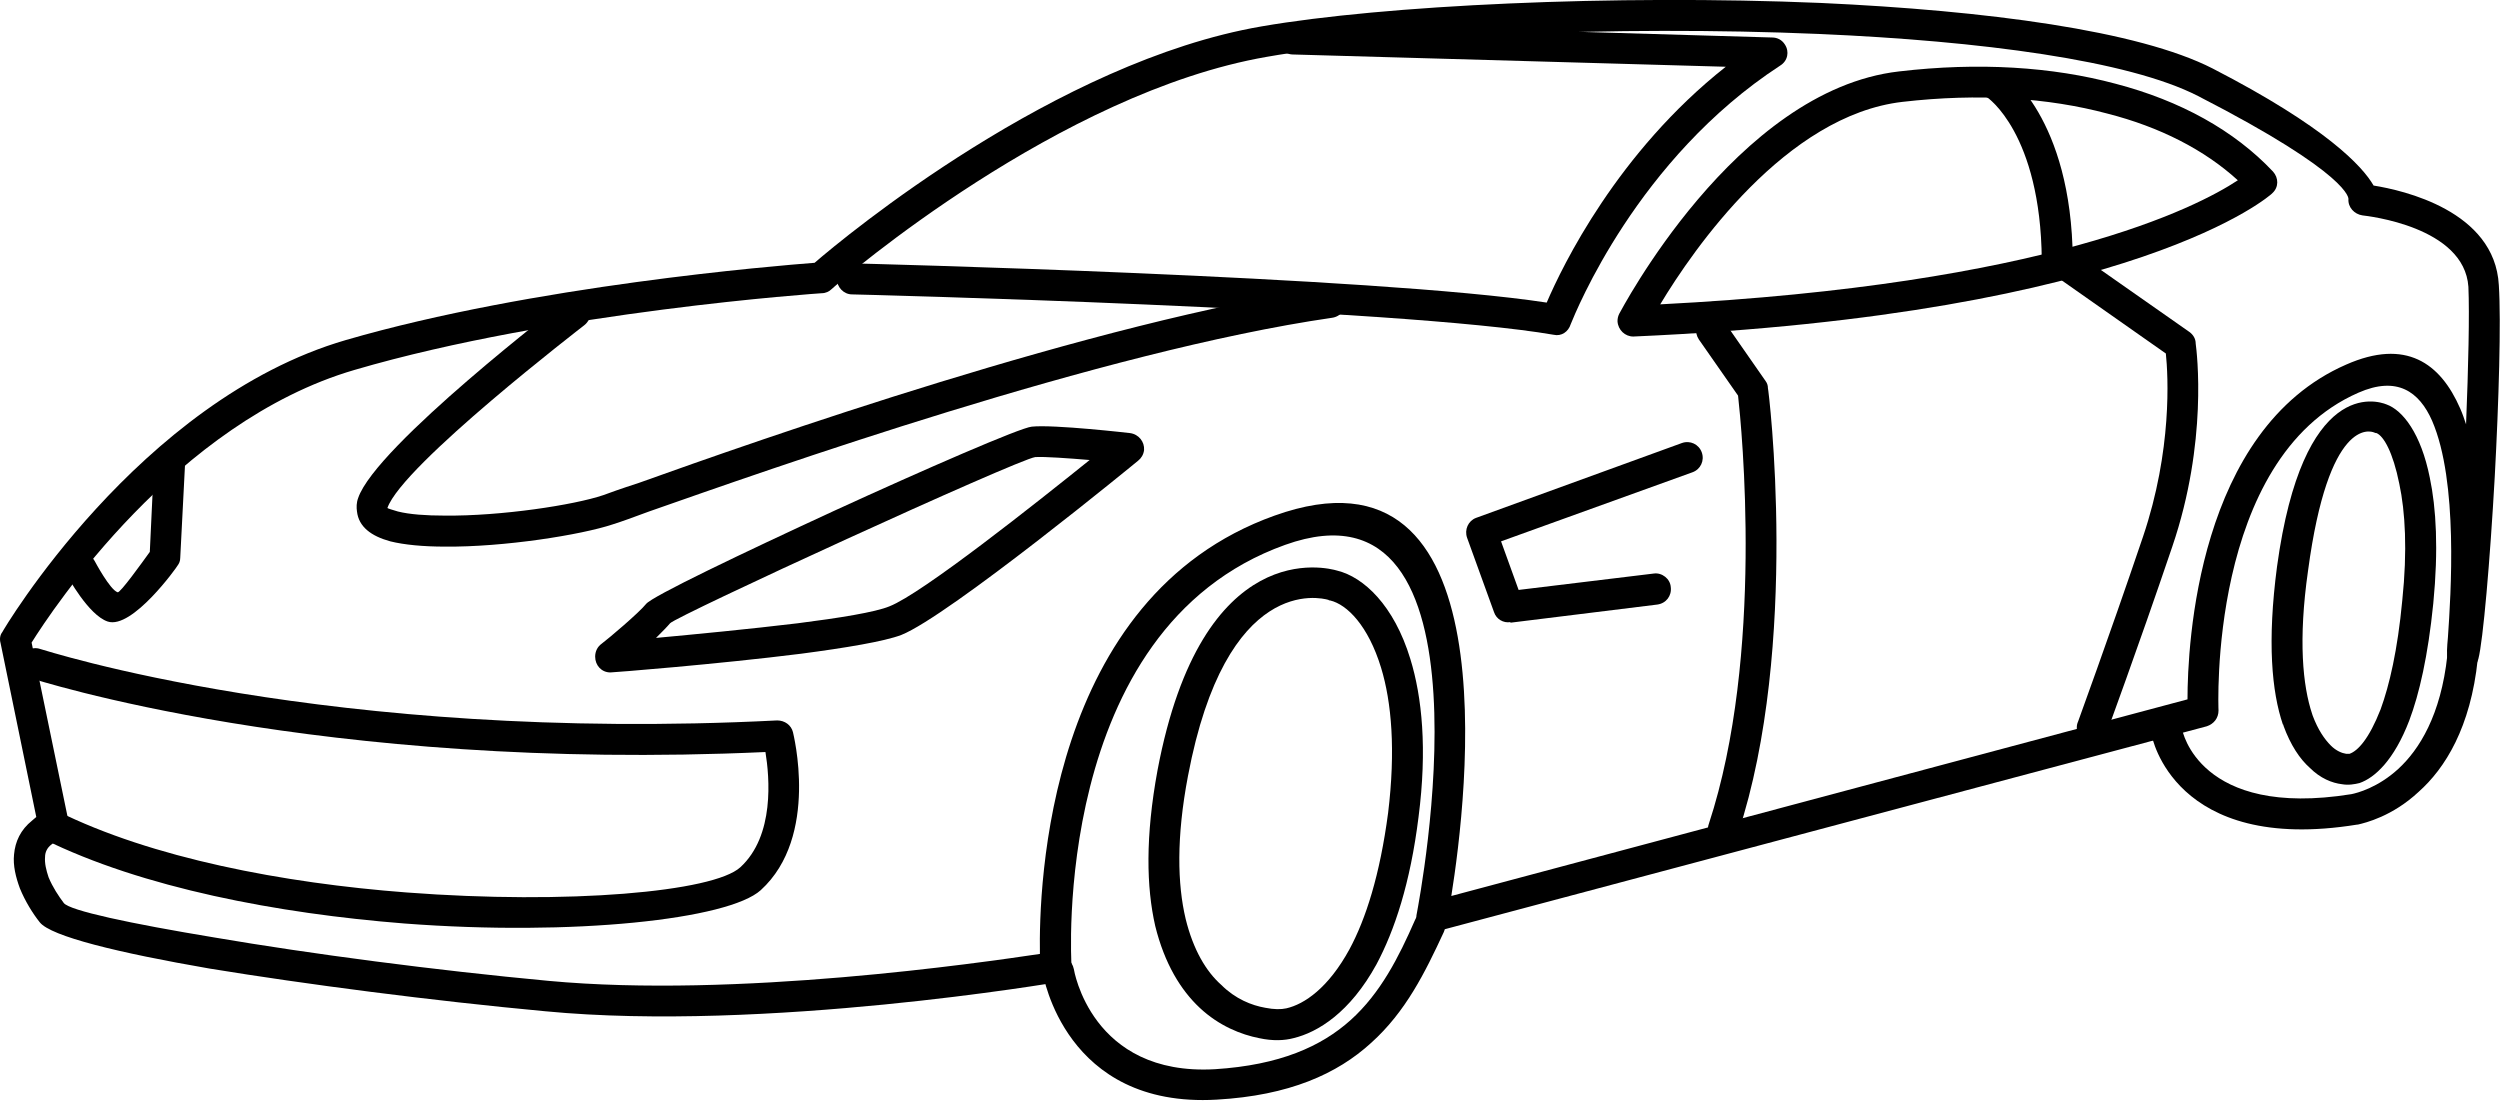
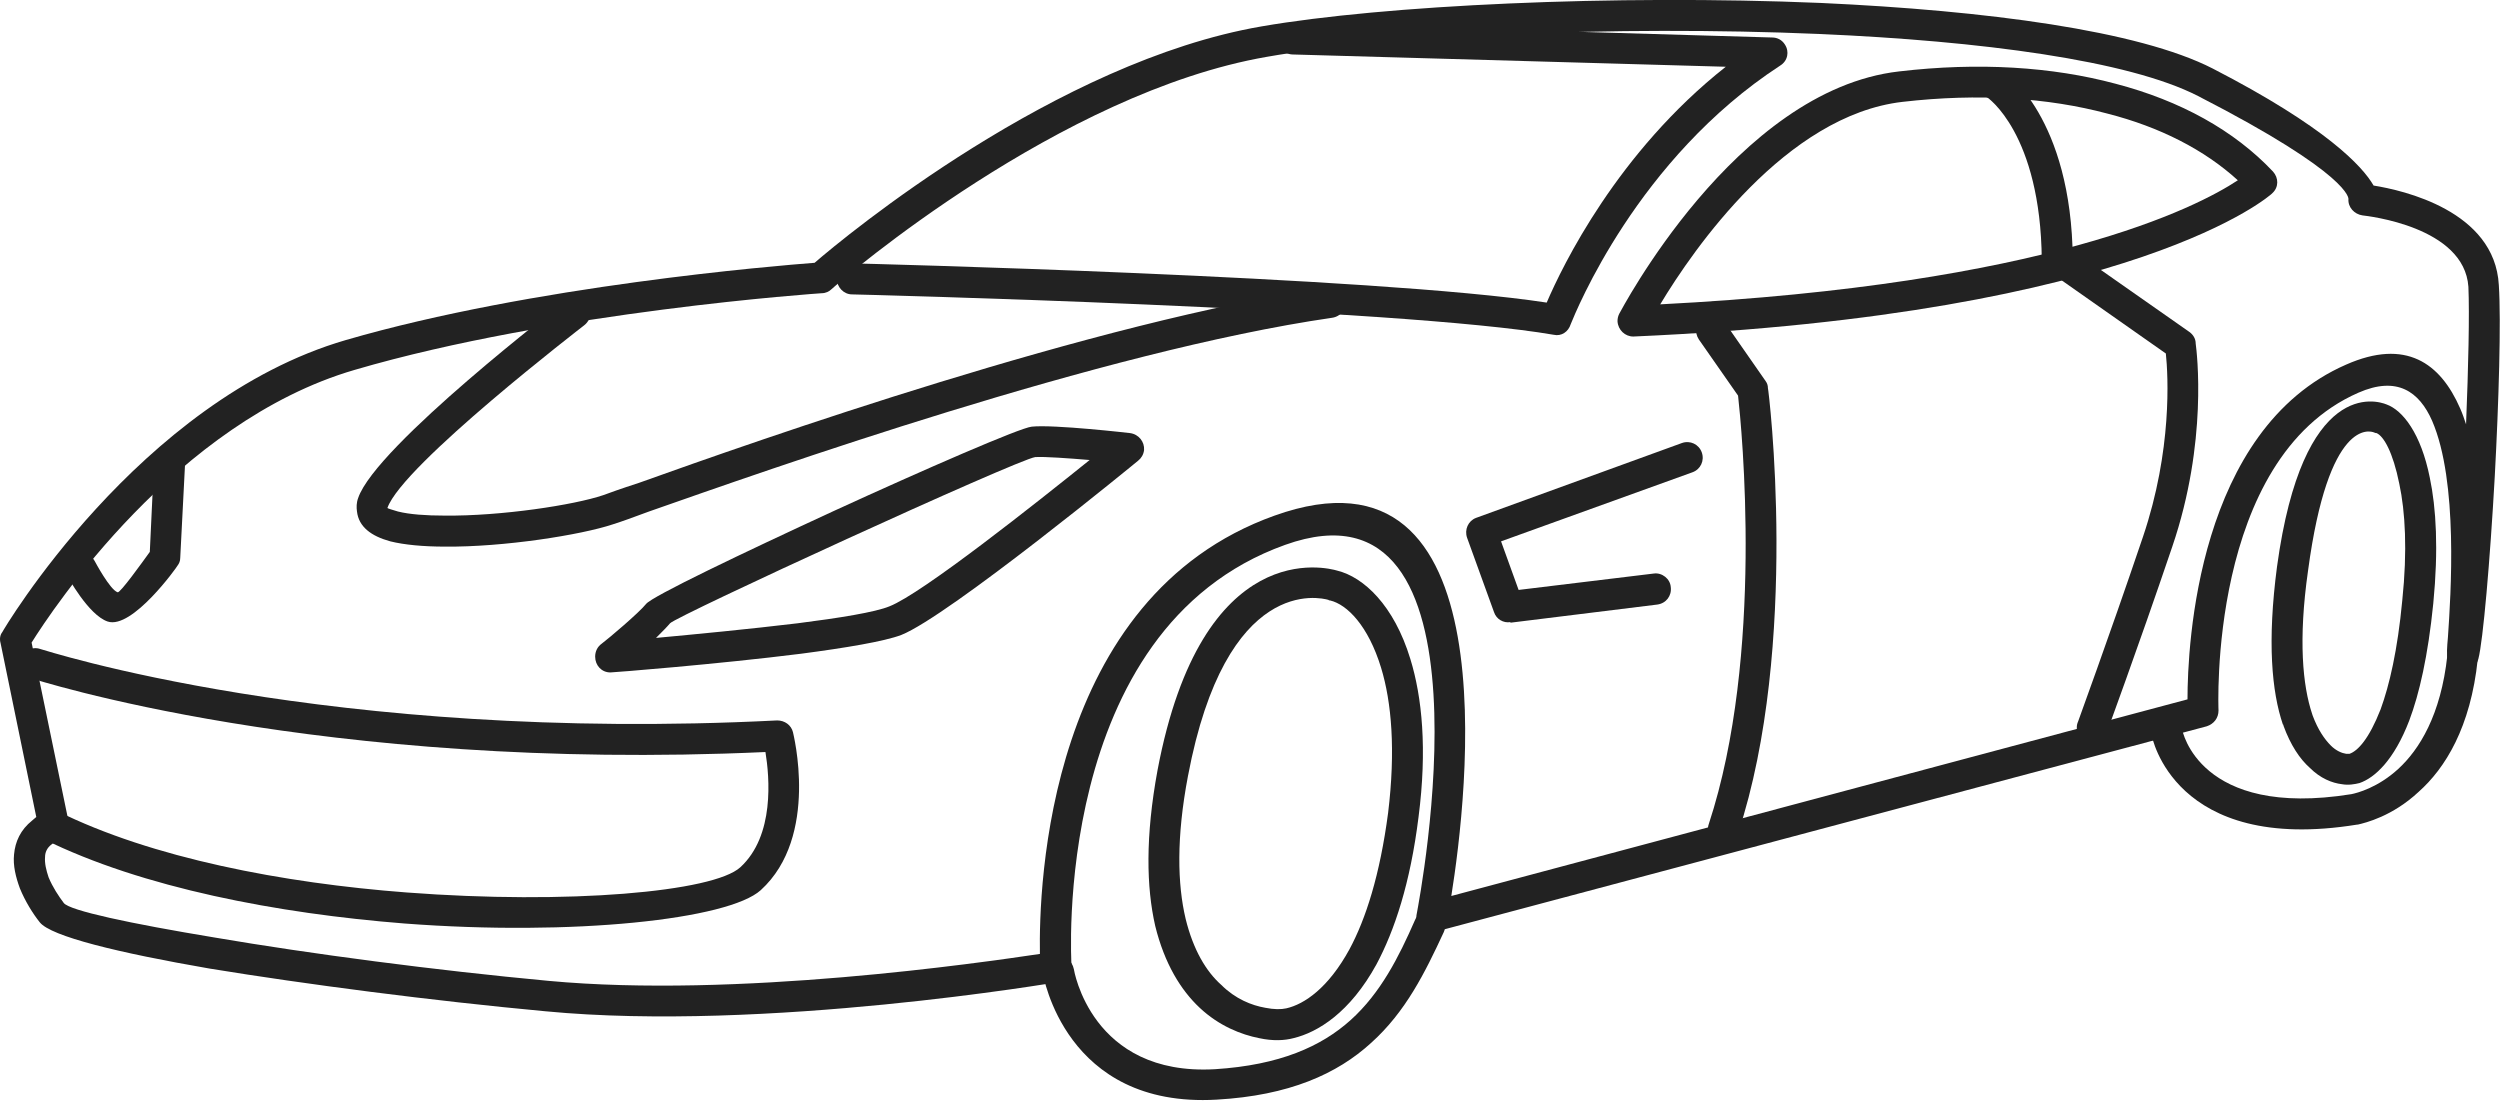
<svg xmlns="http://www.w3.org/2000/svg" height="18.8mm" style="shape-rendering:geometricPrecision; text-rendering:geometricPrecision; image-rendering:optimizeQuality; fill-rule:evenodd; clip-rule:evenodd" version="1.1" viewBox="0 0 4272 1880" width="42.717mm" xml:space="preserve">
  <defs>
    <style type="text/css">
   
-     .fil0 {fill:black;fill-rule:nonzero}
+     .fil0 {fill:#222;fill-rule:nonzero}
   
  </style>
  </defs>
  <g id="Layer_x0020_1">
    <path class="fil0" d="M62 1396l-61 -297c-2,-7 -1,-14 3,-19l0 0c0,-1 233,-396 587,-499 320,-93 736,-127 801,-132 53,-46 414,-344 764,-404 208,-36 601,-55 956,-40 282,13 542,47 669,112 194,100 256,167 275,200 50,8 207,43 214,170 4,62 0,198 -7,328 -8,143 -20,281 -28,311 -6,19 -17,26 -34,21 -22,-6 -21,-25 -18,-58 5,-73 18,-266 -27,-370 -22,-50 -60,-77 -126,-48 -258,113 -239,542 -239,543 0,13 -8,23 -20,27l0 0 -1318 351c-14,4 -28,-4 -32,-18 -1,-5 -1,-9 0,-13 5,-27 146,-763 -225,-630 -402,144 -365,718 -365,719 1,14 -9,26 -22,28l0 0c-1,0 -502,86 -877,50 -194,-18 -409,-46 -574,-73 -156,-27 -271,-55 -290,-79 -12,-15 -25,-36 -34,-58 -7,-19 -12,-39 -10,-58 2,-22 11,-42 31,-58l0 0c2,-2 5,-4 7,-6zm-8 -298l63 305c4,13 -2,27 -15,32 -6,2 -11,5 -14,8l0 0 0 0c-7,5 -11,13 -11,21 -1,11 2,23 6,35 7,17 17,32 26,44 10,13 113,35 258,59 164,28 377,56 570,74 321,30 739,-31 840,-46 -2,-115 12,-610 401,-749 405,-145 329,481 302,650l1258 -336c0,-93 17,-461 271,-572 102,-45 161,-3 195,75 4,9 7,18 10,27 4,-98 6,-189 4,-235 -7,-103 -173,-121 -181,-122 -14,-2 -25,-14 -24,-28 0,0 6,-41 -257,-176 -119,-61 -371,-94 -647,-106 -351,-15 -739,3 -944,39 -353,61 -722,377 -744,397 -4,4 -10,7 -17,7 -1,0 -457,31 -798,131 -305,89 -517,410 -552,466z" />
    <path class="fil0" d="M53 1159c-14,-4 -21,-19 -17,-33 4,-14 19,-22 33,-17 2,0 490,161 1259,122 13,0 24,8 27,20l0 0c0,1 46,178 -55,270 -55,50 -320,79 -609,57 -216,-17 -448,-61 -616,-144 -13,-7 -19,-23 -12,-36 6,-13 22,-18 35,-12 161,80 386,123 597,139 276,21 524,-1 570,-43 59,-54 50,-154 43,-197 -765,35 -1253,-126 -1255,-126z" />
    <path class="fil0" d="M1028 1100c12,-9 64,-53 76,-68 10,-13 165,-87 321,-159 157,-72 318,-142 338,-144 38,-4 168,11 168,11 15,2 25,15 24,29 -1,8 -5,14 -10,18l0 0c-1,1 -324,266 -405,298 -29,11 -95,22 -171,32 -143,18 -321,32 -326,32 -15,0 -26,-12 -26,-27 0,-9 4,-17 11,-22zm117 -35c-5,6 -14,15 -24,25 65,-6 159,-15 242,-25 71,-9 133,-19 157,-29 56,-22 250,-176 342,-250 -36,-3 -77,-6 -93,-5 -15,2 -169,70 -322,140 -151,69 -297,138 -302,144z" />
    <path class="fil0" d="M263 794c1,-14 13,-26 27,-25 15,1 26,13 26,28l-8 156c0,6 -2,10 -5,14l0 0c0,1 -77,109 -119,95 -33,-11 -69,-78 -69,-78 -7,-13 -2,-29 11,-36 13,-7 29,-2 36,11 0,0 26,49 39,53 4,2 42,-51 55,-69l7 -149z" />
    <path class="fil0" d="M966 514c12,-8 28,-6 37,5 9,12 7,28 -5,37 -1,1 -311,239 -336,312l0 0 0 0 0 0 0 0c1,1 8,3 18,6 20,5 48,7 80,7 96,1 221,-18 271,-35 8,-3 30,-11 61,-21 201,-72 779,-276 1177,-334 14,-2 28,8 30,22 2,15 -8,28 -23,30 -393,57 -967,261 -1167,331 -27,10 -46,17 -62,22 -54,18 -186,39 -287,38 -36,0 -69,-3 -93,-9 -33,-9 -54,-25 -57,-51 -1,-7 -1,-15 2,-23l0 0c30,-89 353,-336 354,-337z" />
    <path class="fil0" d="M1456 503c-14,0 -26,-12 -26,-27 1,-14 13,-26 27,-26 3,0 893,22 1186,67 27,-63 121,-257 306,-403l-741 -21c-15,-1 -26,-13 -26,-27 0,-15 13,-26 27,-26l819 24c9,0 17,4 22,12 8,12 5,28 -8,36 -244,159 -349,420 -358,442 -4,13 -16,21 -29,18 -266,-46 -1196,-69 -1199,-69z" />
    <path class="fil0" d="M2767 536c1,-1 198,-382 478,-414 136,-16 262,-8 370,21 111,29 203,80 269,150 10,11 10,27 -1,37l-1 1 0 0c0,0 -225,206 -1091,244 -14,0 -26,-11 -27,-26 0,-5 1,-9 3,-13l0 0zm484 -362c-199,23 -357,251 -414,346 660,-34 916,-165 987,-212 -57,-52 -133,-91 -223,-114 -101,-27 -220,-35 -350,-20z" />
    <path class="fil0" d="M3395 166c-12,-9 -15,-25 -6,-37 8,-12 25,-15 36,-7 1,1 115,78 117,322 0,14 -12,26 -26,26 -15,1 -27,-11 -27,-26 -2,-216 -93,-278 -94,-278z" />
    <path class="fil0" d="M2874 757c14,-5 29,2 34,16 5,14 -2,29 -16,34l-327 118 30 83 231 -28c14,-2 28,9 29,23 2,15 -8,28 -23,30l-251 31 0 -1c-12,2 -24,-5 -28,-17l-46 -127c-5,-14 2,-29 15,-34l352 -128z" />
    <path class="fil0" d="M2903 580c-8,-12 -6,-29 6,-37 12,-8 29,-5 37,6l71 102c3,4 4,8 4,12 1,1 55,439 -51,761 -4,14 -19,22 -33,17 -14,-4 -22,-19 -17,-33 95,-289 56,-678 50,-732l-67 -96z" />
    <path class="fil0" d="M3523 479c-12,-9 -14,-25 -6,-37 8,-12 25,-15 37,-6l187 131c7,5 11,12 11,20 2,15 21,168 -40,347 -61,180 -112,317 -112,318 -5,13 -21,20 -34,15 -14,-5 -21,-21 -15,-34 0,-1 49,-133 111,-316 50,-148 43,-275 39,-313l-178 -125z" />
    <path class="fil0" d="M1782 1664c-2,-14 8,-28 22,-30 15,-2 28,7 31,22 0,0 29,183 241,171 111,-7 182,-39 232,-84 51,-46 82,-107 110,-171 6,-14 22,-20 35,-14 14,6 20,22 14,35 -32,69 -65,136 -124,189 -58,53 -140,90 -264,97 -260,15 -296,-214 -297,-215z" />
    <path class="fil0" d="M2270 1025c-14,-4 -175,-43 -240,301 -20,105 -18,185 -4,244 13,53 35,90 61,113 24,24 52,35 75,39 15,3 27,3 36,1 31,-7 72,-35 108,-101 28,-52 52,-127 66,-233 13,-107 6,-189 -12,-248 -22,-72 -58,-108 -87,-115 -1,0 -2,0 -3,-1zm-292 291c76,-402 290,-346 307,-341 45,11 97,59 125,151 20,65 29,154 14,270 -14,113 -41,194 -72,252 -45,82 -100,116 -142,126 -15,4 -35,5 -58,0 -31,-6 -69,-21 -102,-52 -32,-30 -60,-75 -76,-140 -15,-66 -17,-152 4,-266z" />
    <path class="fil0" d="M4057 739c-7,-3 -78,-25 -113,236 -17,119 -9,197 7,245l1 3c9,24 20,40 31,51 9,9 19,13 26,14 3,0 5,0 6,0l0 0 0 0c14,-5 33,-25 53,-76 15,-41 29,-101 37,-186 9,-86 5,-152 -5,-199 -11,-55 -27,-82 -39,-87 -1,0 -2,0 -4,-1zm-166 229c44,-322 170,-284 187,-277 28,10 59,50 74,125 11,52 15,123 6,215 -9,90 -24,155 -41,200 -26,68 -59,98 -85,107l0 0c-8,2 -19,4 -30,2 -17,-2 -37,-10 -55,-28 -17,-15 -33,-39 -45,-72 0,-1 0,-2 -1,-2 -19,-56 -27,-141 -10,-270z" />
    <path class="fil0" d="M3677 1257c-3,-14 6,-28 21,-31 14,-3 28,6 31,21 0,0 28,152 289,110 10,-2 45,-11 80,-43 36,-33 73,-92 84,-194 1,-14 14,-25 29,-23 14,1 25,14 23,29 -12,117 -56,187 -101,227 -45,42 -91,53 -104,56l0 0 -1 0c-314,51 -351,-152 -351,-152z" />
  </g>
</svg>
